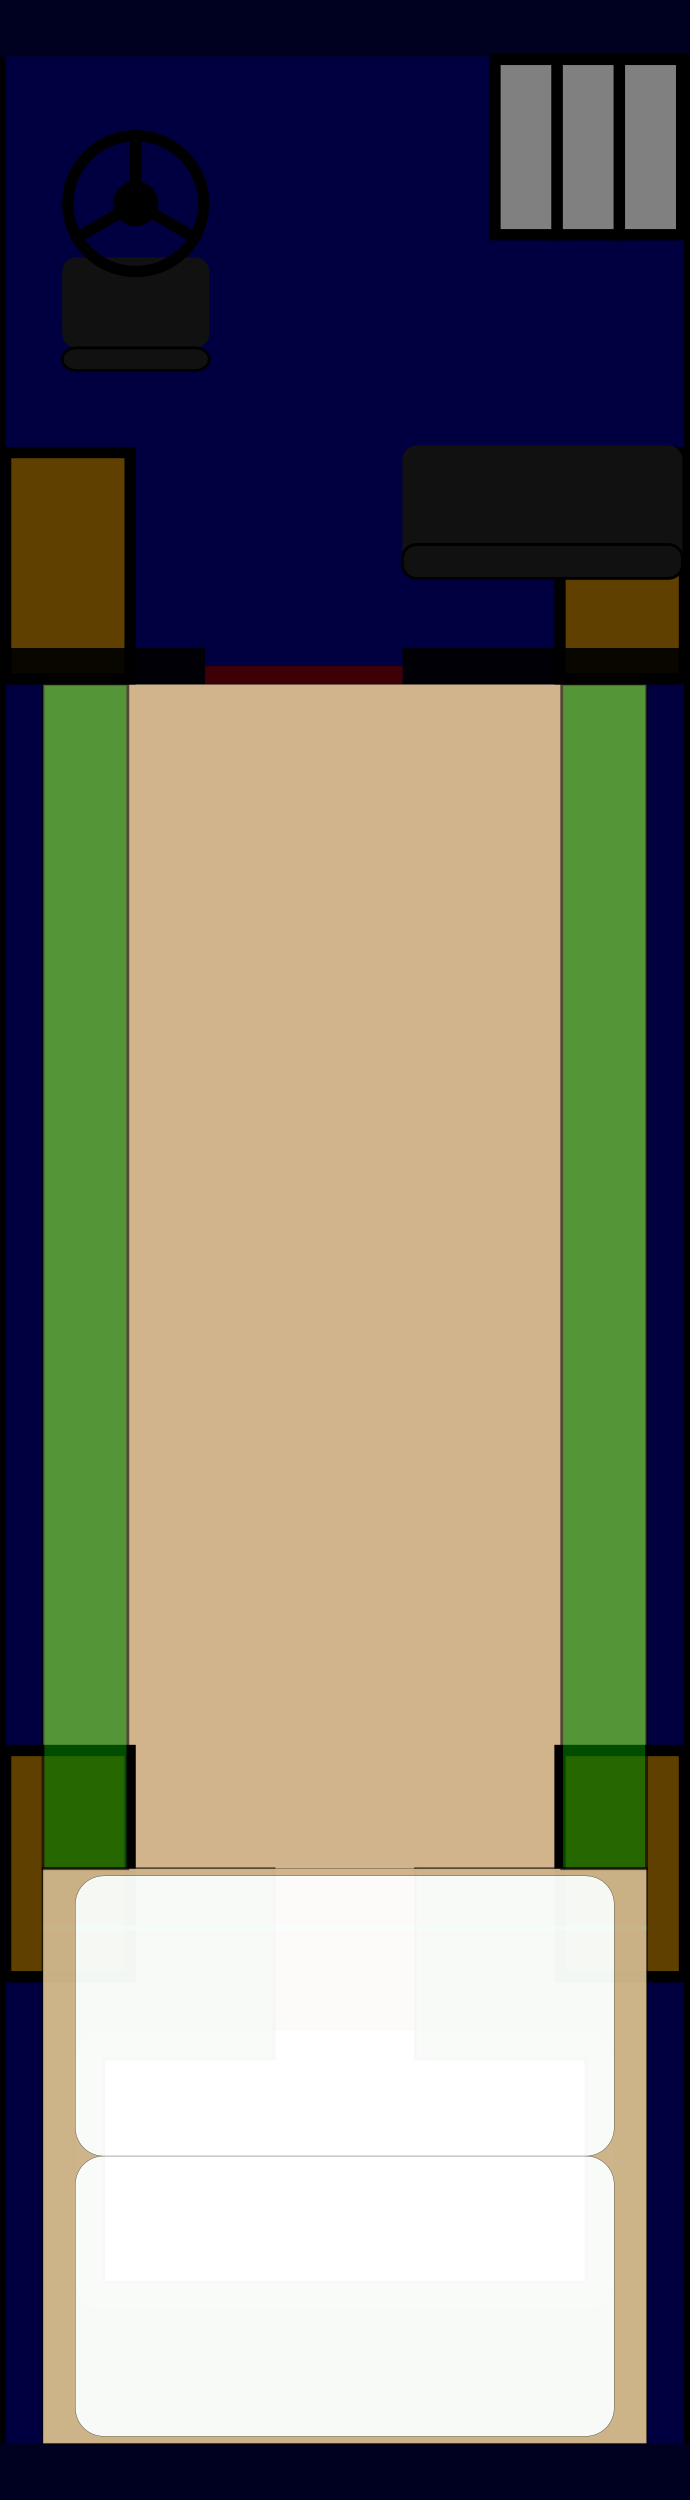
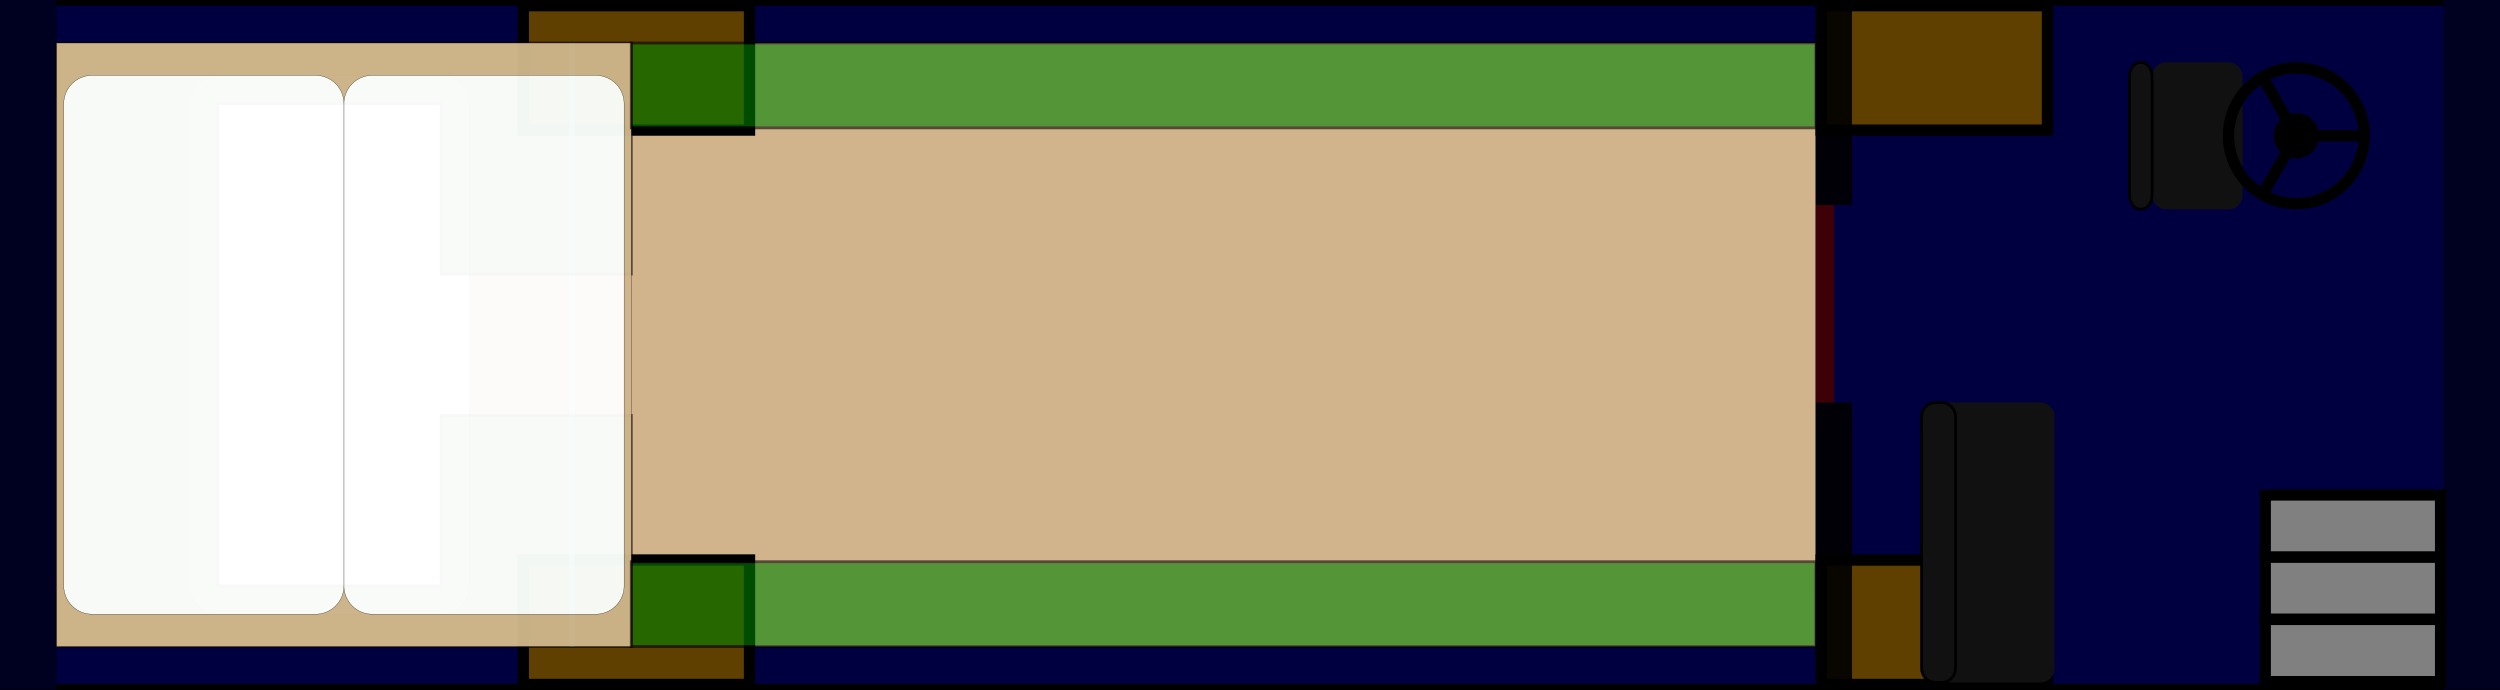
- <svg xmlns="http://www.w3.org/2000/svg" xmlns:xlink="http://www.w3.org/1999/xlink" width="243.8mm" height="883.9mm" viewBox="0 0 2438 8839">
+ <svg xmlns="http://www.w3.org/2000/svg" xmlns:xlink="http://www.w3.org/1999/xlink" width="883.9mm" height="243.8mm" viewBox="0,0 8839,2438">
  <style type="text/css">
svg { background: black; }
#loft {
	opacity: 0.95;
}
.floor {
	fill: tan;
	stroke: black;
}
.bed {
	stroke: black;
	fill: white;
}
.end { fill: #000020; }
.bus {
	fill: #000040;
	stroke: black;
	stroke-width: 40;
}
.shelf {
	stroke: black;
	stroke-width: 10;
	fill: green;
	opacity: 0.6;
}
.wall {
	fill: black;
	opacity: 0.9;
}
.door {
	fill: #400;
	opacity: 0.9;
}
.window {
	fill: cyan;
	opacity: 0.4;
}
</style>
  <defs>
    <rect id="single-bed" class="bed" width="1905" height="990.6" rx="100" ry="100" />
    <g id="steering-wheel">
      <circle cx="0" cy="0" r="80" fill="black" />
      <circle cx="0" cy="0" r="240" fill="none" stroke="black" stroke-width="40" />
      <path d="M0,0 L0,-240 M0,0 L208,120 M0,0 L-208,120" stroke="black" stroke-width="40" />
    </g>
    <g id="step">
      <rect width="220" height="620" fill="grey" stroke="black" stroke-width="40" />
    </g>
    <g id="wheel">
      <rect width="440" height="800" fill="#604000" stroke="black" stroke-width="40" />
    </g>
    <g id="driver-seat">
      <rect width="520" height="320" fill="#111" rx="50" ry="50" stroke="none" />
      <rect y="320" width="520" height="80" fill="#111" rx="50" ry="50" stroke="black" stroke-width="10" />
    </g>
    <g id="bus-seat">
      <rect width="990" height="450" fill="#111" rx="50" ry="50" stroke="none" />
      <rect y="350" width="990" height="120" fill="#111" rx="50" ry="50" stroke="black" stroke-width="10" />
    </g>
  </defs>
-   <rect class="bus" x="0" y="0" width="2438" height="8839" />
-   <rect class="end" x="0" y="0" width="2438" height="200" />
-   <rect class="end" x="0" y="8639" width="2438" height="200" />
-   <use xlink:href="#driver-seat" x="220" y="910" />
-   <use xlink:href="#steering-wheel" x="480" y="720" />
-   <use xlink:href="#step" x="1750" y="210" />
-   <use xlink:href="#step" x="1970" y="210" />
-   <use xlink:href="#step" x="2190" y="210" />
-   <rect class="floor" x="152" y="2419" width="2134" height="6220" />
-   <use xlink:href="#wheel" x="1980" y="1600" />
-   <use xlink:href="#wheel" x="20" y="1600" />
-   <use xlink:href="#wheel" x="1980" y="6189" />
-   <use xlink:href="#wheel" x="20" y="6189" />
-   <use xlink:href="#bus-seat" x="1423" y="1575" />
-   <rect class="wall" x="25" y="2291" width="700" height="128" />
-   <rect class="wall" x="1423" y="2291" width="990" height="128" />
-   <rect class="door" x="725" y="2355" width="698" height="64" />
-   <g id="interior" transform="translate(152,2419)">
-     <g id="fort" transform="translate(0,4188)">
-       <use xlink:href="#single-bed" x="114.5" y="571.7" />
-       <polygon class="shelf" points="0,0 0,2032 2134,2032 2134,0 1317,0 1317,672 1919.5,672 1919.5,1462.3 214.5,1462.3 214.5,672 817,672 817,0" rx="50" ry="50" />
+   <g id="the-bus" transform="matrix(0 1 -1 0 8839 0)">
+     <rect class="bus" x="0" y="0" width="2438" height="8839" />
+     <rect class="end" x="0" y="0" width="2438" height="200" />
+     <rect class="end" x="0" y="8639" width="2438" height="200" />
+     <use xlink:href="#driver-seat" x="220" y="910" />
+     <use xlink:href="#steering-wheel" x="480" y="720" />
+     <use xlink:href="#step" x="1750" y="210" />
+     <use xlink:href="#step" x="1970" y="210" />
+     <use xlink:href="#step" x="2190" y="210" />
+     <rect class="floor" x="152" y="2419" width="2134" height="6220" />
+     <use xlink:href="#wheel" x="1980" y="1600" />
+     <use xlink:href="#wheel" x="20" y="1600" />
+     <use xlink:href="#wheel" x="1980" y="6189" />
+     <use xlink:href="#wheel" x="20" y="6189" />
+     <use xlink:href="#bus-seat" x="1423" y="1575" />
+     <rect class="wall" x="25" y="2291" width="700" height="128" />
+     <rect class="wall" x="1423" y="2291" width="990" height="128" />
+     <rect class="door" x="725" y="2355" width="698" height="64" />
+     <g id="interior" transform="translate(152,2419)">
+       <g id="fort" transform="translate(0,4188)">
+         <use xlink:href="#single-bed" x="114.5" y="571.7" />
+         <polygon class="shelf" points="0,0 0,2032 2134,2032 2134,0 1317,0 1317,672 1919.5,672 1919.5,1462.3 214.5,1462.3 214.5,672 817,672 817,0" rx="50" ry="50" />
+       </g>
+       <rect class="window" x="0" y="4388" width="2134" height="20" />
+       <g id="loft" transform="translate(0,4188)">
+         <rect class="floor" x="0" y="0" width="2134" height="2032" />
+         <use xlink:href="#single-bed" x="114.5" y="25.4" />
+         <use xlink:href="#single-bed" x="114.5" y="1016.0" />
+       </g>
+       <rect class="shelf" x="0" y="0" width="300" height="4188" />
+       <rect class="shelf" x="1834" y="0" width="300" height="4188" />
    </g>
-     <rect class="window" x="0" y="4388" width="2134" height="20" />
-     <g id="loft" transform="translate(0,4188)">
-       <rect class="floor" x="0" y="0" width="2134" height="2032" />
-       <use xlink:href="#single-bed" x="114.5" y="25.4" />
-       <use xlink:href="#single-bed" x="114.5" y="1016.0" />
-     </g>
-     <rect class="shelf" x="0" y="0" width="300" height="4188" />
-     <rect class="shelf" x="1834" y="0" width="300" height="4188" />
  </g>
</svg>
